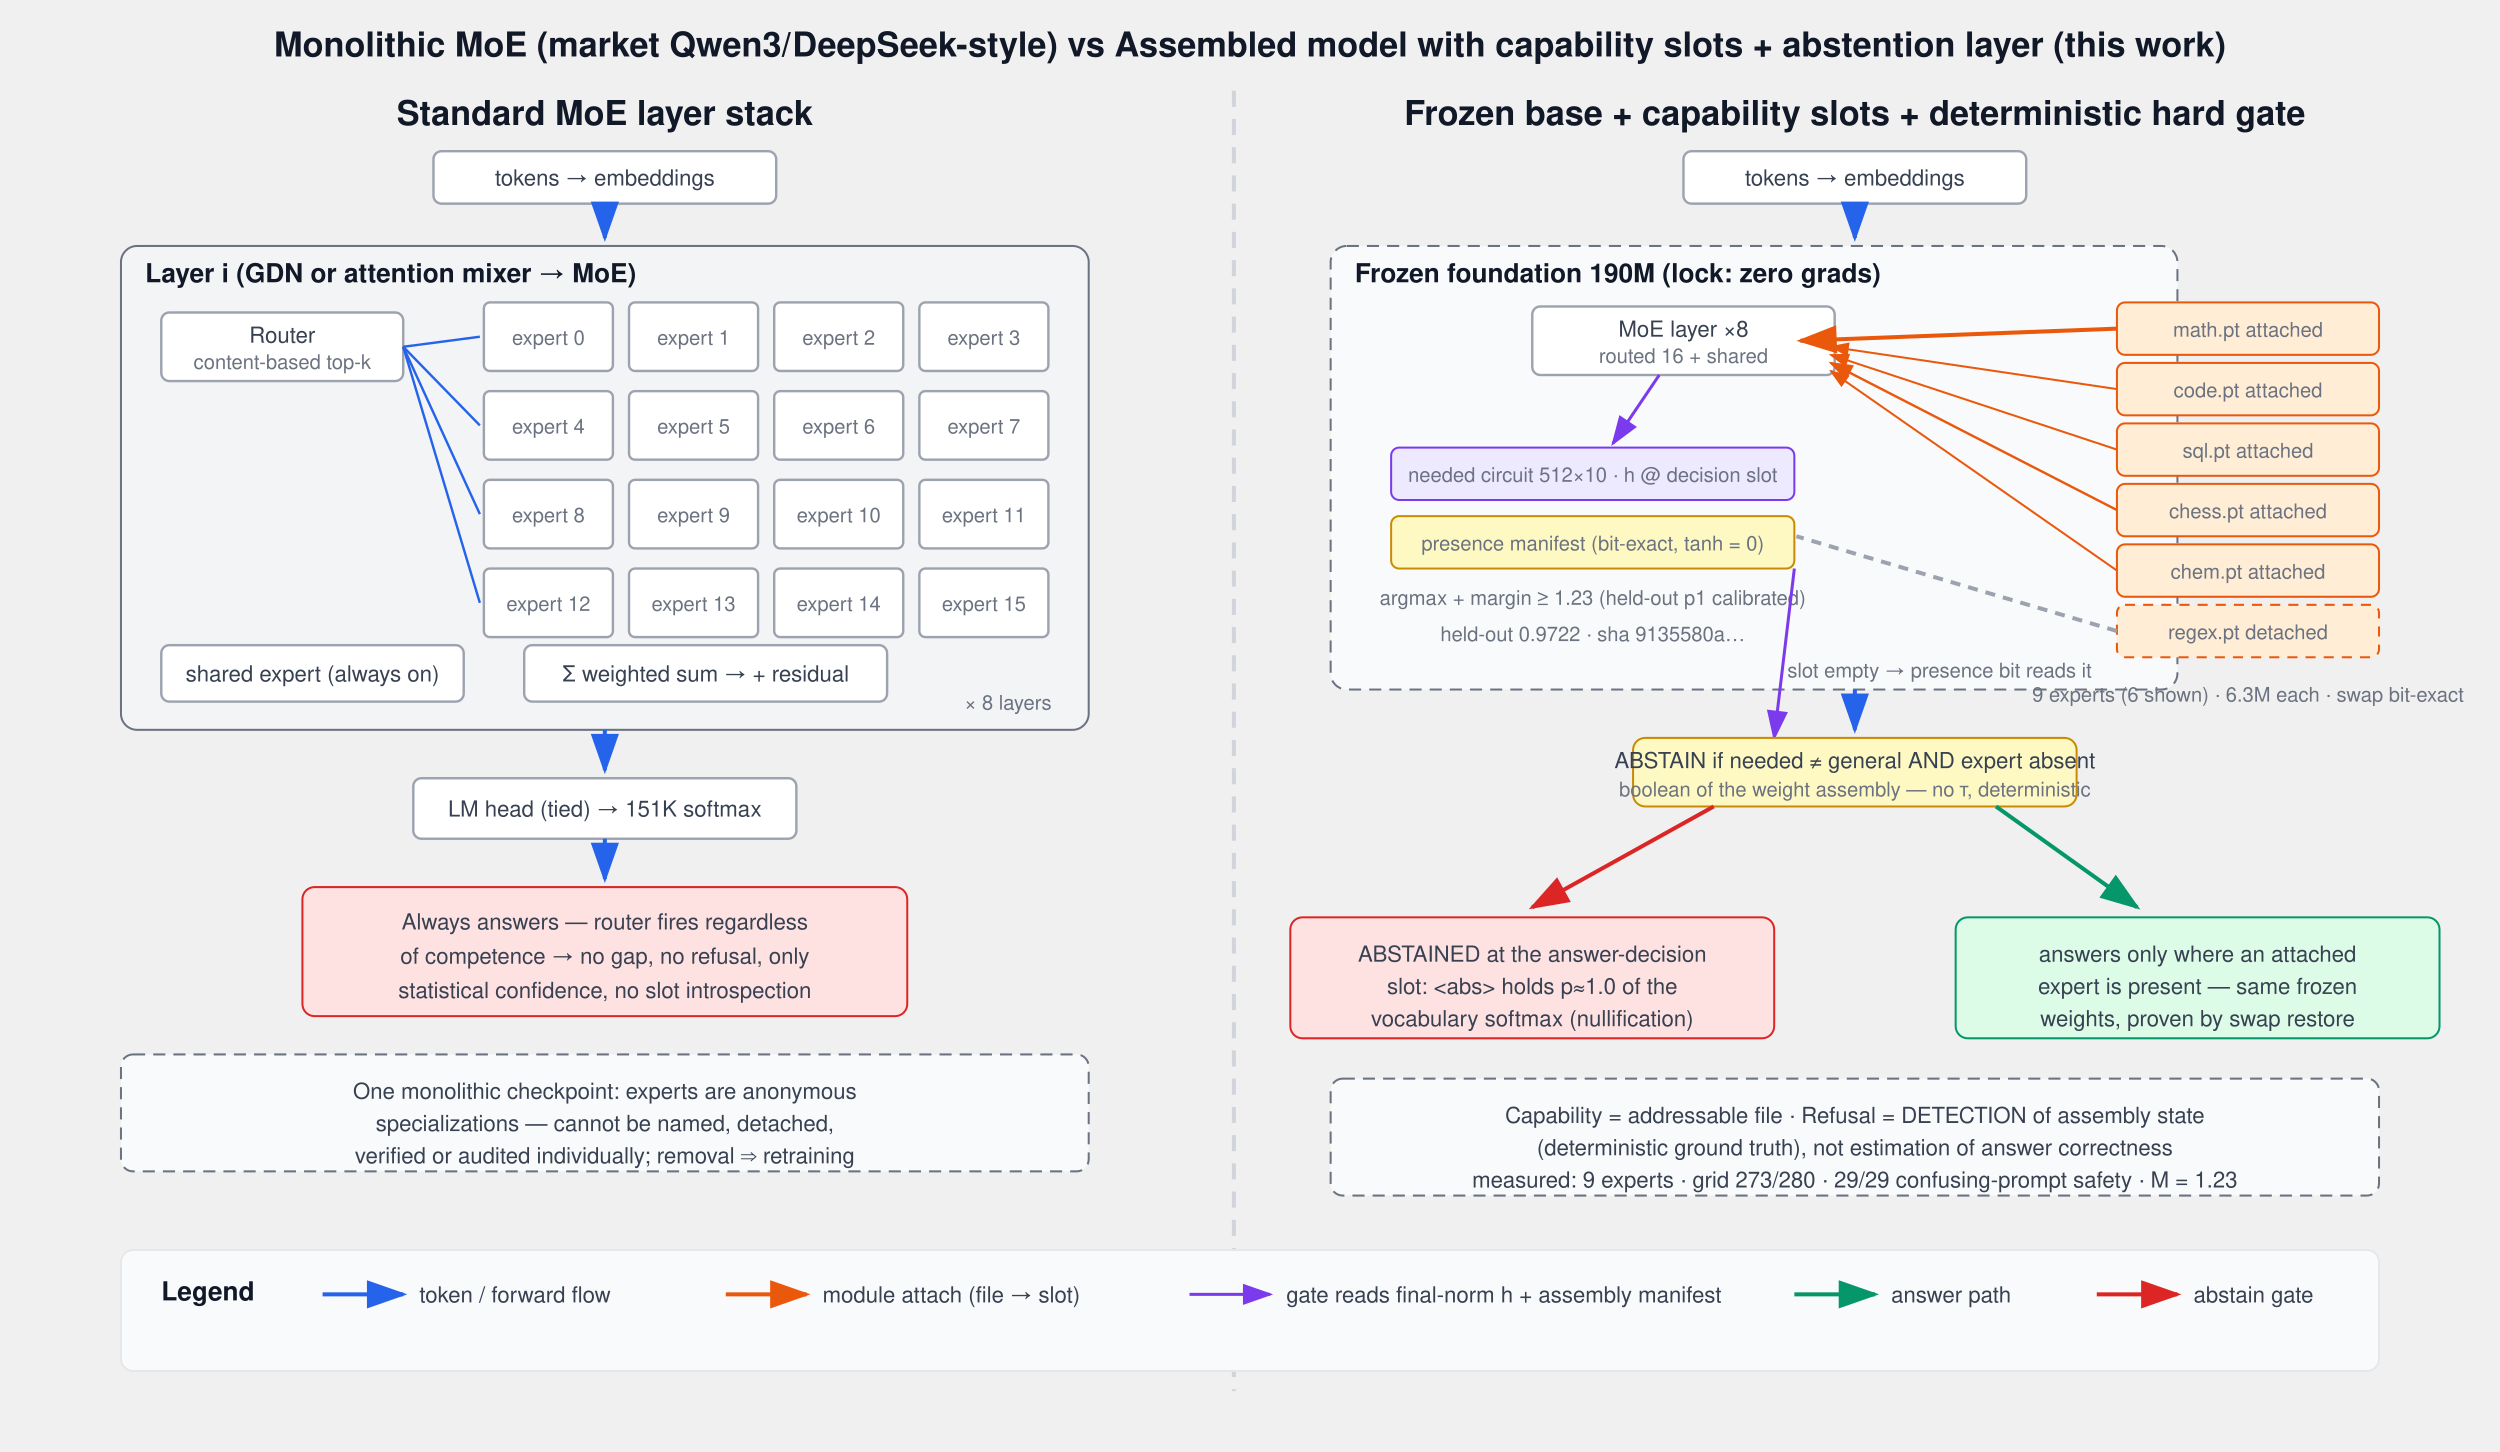
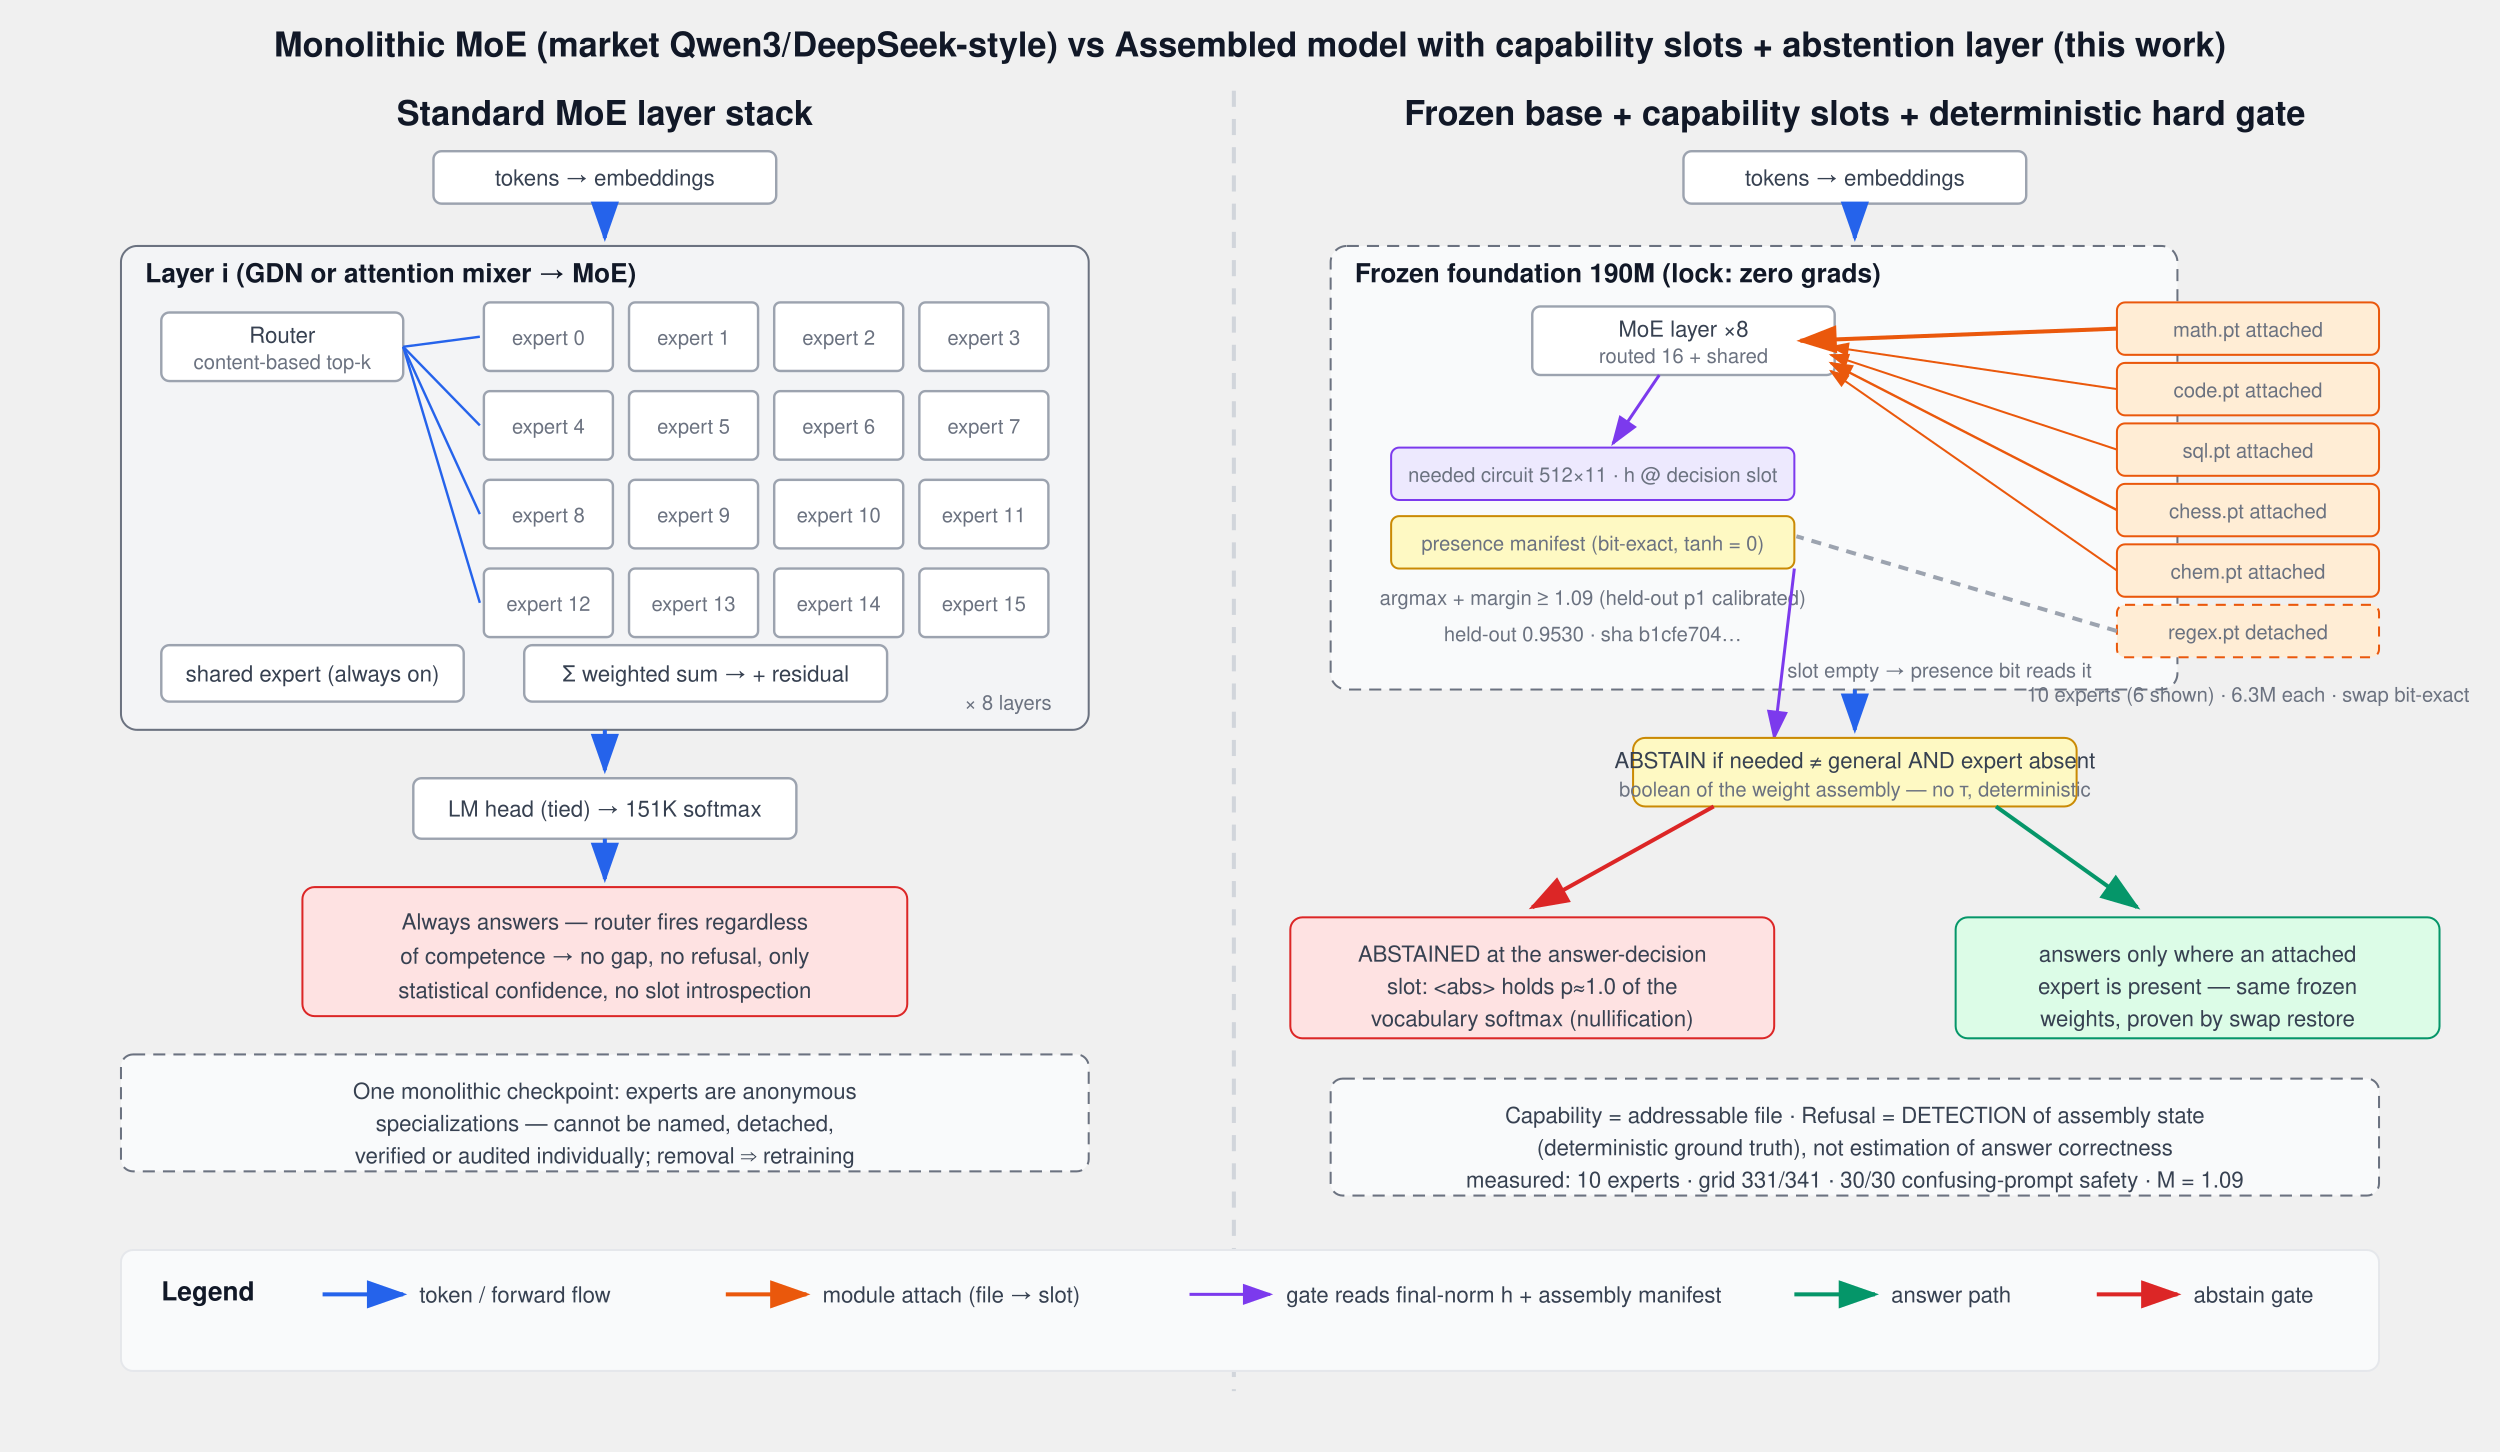
<svg xmlns="http://www.w3.org/2000/svg" viewBox="0 0 1240 720">
  <style>
 text{font-family:system-ui,Helvetica,sans-serif}
 .t{font-size:17px;font-weight:700;fill:#111827}
 .h{font-size:13px;font-weight:600;fill:#111827}
 .s{font-size:11px;fill:#374151}
 .xs{font-size:10px;fill:#6b7280}
 .box{fill:#ffffff;stroke:#9ca3af;stroke-width:1.2}
 .moe{fill:#f3f4f6;stroke:#6b7280}
 .froz{fill:#f9fafb;stroke:#6b7280;stroke-dasharray:6,4}
 .mod{fill:#ffedd5;stroke:#ea580c}
 .head{fill:#ede9fe;stroke:#7c3aed}
 .gate{fill:#fef9c3;stroke:#ca8a04}
 .ans{fill:#dcfce7;stroke:#059669}
 .abs{fill:#fee2e2;stroke:#dc2626}
</style>
  <defs>
    <marker id="ab" markerWidth="10" markerHeight="7" refX="9" refY="3.5" orient="auto">
      <path d="M0,0 L10,3.5 L0,7 z" fill="#2563eb" />
    </marker>
    <marker id="ao" markerWidth="10" markerHeight="7" refX="9" refY="3.5" orient="auto">
      <path d="M0,0 L10,3.5 L0,7 z" fill="#ea580c" />
    </marker>
    <marker id="ap" markerWidth="10" markerHeight="7" refX="9" refY="3.5" orient="auto">
      <path d="M0,0 L10,3.5 L0,7 z" fill="#7c3aed" />
    </marker>
    <marker id="ag" markerWidth="10" markerHeight="7" refX="9" refY="3.5" orient="auto">
      <path d="M0,0 L10,3.5 L0,7 z" fill="#059669" />
    </marker>
    <marker id="ar" markerWidth="10" markerHeight="7" refX="9" refY="3.5" orient="auto">
      <path d="M0,0 L10,3.5 L0,7 z" fill="#dc2626" />
    </marker>
  </defs>
  <text x="620" y="28" text-anchor="middle" class="t" font-size="19">Monolithic MoE (market Qwen3/DeepSeek-style)  vs  Assembled model with capability slots + abstention layer (this work)</text>
  <line x1="612" y1="45" x2="612" y2="690" stroke="#d1d5db" stroke-width="2" stroke-dasharray="8,6" />
  <text x="300" y="62" text-anchor="middle" class="t">Standard MoE layer stack</text>
  <rect x="215" y="75" width="170" height="26" class="box" rx="4" />
  <text x="300" y="92" text-anchor="middle" class="s">tokens → embeddings</text>
  <line x1="300" y1="101" x2="300" y2="118" stroke="#2563eb" stroke-width="2" marker-end="url(#ab)" />
  <rect x="60" y="122" width="480" height="240" class="moe" rx="8" />
  <text x="72" y="140" class="h">Layer i  (GDN or attention mixer → MoE)</text>
  <rect x="80" y="155" width="120" height="34" class="box" rx="4" />
  <text x="140" y="170" text-anchor="middle" class="s">Router</text>
  <text x="140" y="183" text-anchor="middle" class="xs">content-based top-k</text>
  <g>
    <rect x="240" y="150" width="64" height="34" class="box" rx="3" />
    <text x="272" y="171" text-anchor="middle" class="xs">expert 0</text>
    <rect x="312" y="150" width="64" height="34" class="box" rx="3" />
    <text x="344" y="171" text-anchor="middle" class="xs">expert 1</text>
    <rect x="384" y="150" width="64" height="34" class="box" rx="3" />
    <text x="416" y="171" text-anchor="middle" class="xs">expert 2</text>
    <rect x="456" y="150" width="64" height="34" class="box" rx="3" />
    <text x="488" y="171" text-anchor="middle" class="xs">expert 3</text>
    <rect x="240" y="194" width="64" height="34" class="box" rx="3" />
    <text x="272" y="215" text-anchor="middle" class="xs">expert 4</text>
    <rect x="312" y="194" width="64" height="34" class="box" rx="3" />
    <text x="344" y="215" text-anchor="middle" class="xs">expert 5</text>
    <rect x="384" y="194" width="64" height="34" class="box" rx="3" />
    <text x="416" y="215" text-anchor="middle" class="xs">expert 6</text>
    <rect x="456" y="194" width="64" height="34" class="box" rx="3" />
    <text x="488" y="215" text-anchor="middle" class="xs">expert 7</text>
    <rect x="240" y="238" width="64" height="34" class="box" rx="3" />
    <text x="272" y="259" text-anchor="middle" class="xs">expert 8</text>
    <rect x="312" y="238" width="64" height="34" class="box" rx="3" />
    <text x="344" y="259" text-anchor="middle" class="xs">expert 9</text>
    <rect x="384" y="238" width="64" height="34" class="box" rx="3" />
    <text x="416" y="259" text-anchor="middle" class="xs">expert 10</text>
    <rect x="456" y="238" width="64" height="34" class="box" rx="3" />
    <text x="488" y="259" text-anchor="middle" class="xs">expert 11</text>
    <rect x="240" y="282" width="64" height="34" class="box" rx="3" />
    <text x="272" y="303" text-anchor="middle" class="xs">expert 12</text>
    <rect x="312" y="282" width="64" height="34" class="box" rx="3" />
    <text x="344" y="303" text-anchor="middle" class="xs">expert 13</text>
    <rect x="384" y="282" width="64" height="34" class="box" rx="3" />
    <text x="416" y="303" text-anchor="middle" class="xs">expert 14</text>
    <rect x="456" y="282" width="64" height="34" class="box" rx="3" />
    <text x="488" y="303" text-anchor="middle" class="xs">expert 15</text>
  </g>
  <g stroke="#2563eb" stroke-width="1.2" fill="none">
    <line x1="200" y1="172" x2="238" y2="167" />
    <line x1="200" y1="172" x2="238" y2="211" />
    <line x1="200" y1="172" x2="238" y2="255" />
    <line x1="200" y1="172" x2="238" y2="299" />
  </g>
  <rect x="80" y="320" width="150" height="28" class="box" rx="4" />
  <text x="155" y="338" text-anchor="middle" class="s">shared expert (always on)</text>
  <rect x="260" y="320" width="180" height="28" class="box" rx="4" />
  <text x="350" y="338" text-anchor="middle" class="s">Σ weighted sum → + residual</text>
  <text x="500" y="352" text-anchor="middle" class="xs">× 8 layers</text>
  <line x1="300" y1="362" x2="300" y2="382" stroke="#2563eb" stroke-width="2" marker-end="url(#ab)" />
  <rect x="205" y="386" width="190" height="30" class="box" rx="4" />
  <text x="300" y="405" text-anchor="middle" class="s">LM head (tied) → 151K softmax</text>
  <line x1="300" y1="416" x2="300" y2="436" stroke="#2563eb" stroke-width="2" marker-end="url(#ab)" />
  <rect x="150" y="440" width="300" height="64" class="abs" rx="6" />
  <text x="300" y="461" text-anchor="middle" class="s" fill="#991b1b">Always answers — router fires regardless</text>
  <text x="300" y="478" text-anchor="middle" class="s" fill="#991b1b">of competence → no gap, no refusal, only</text>
  <text x="300" y="495" text-anchor="middle" class="s" fill="#991b1b">statistical confidence, no slot introspection</text>
  <rect x="60" y="523" width="480" height="58" class="froz" rx="6" />
  <text x="300" y="545" text-anchor="middle" class="s">One monolithic checkpoint: experts are anonymous</text>
  <text x="300" y="561" text-anchor="middle" class="s">specializations — cannot be named, detached,</text>
  <text x="300" y="577" text-anchor="middle" class="s">verified or audited individually; removal ⇒ retraining</text>
  <text x="920" y="62" text-anchor="middle" class="t">Frozen base + capability slots + deterministic hard gate</text>
  <rect x="835" y="75" width="170" height="26" class="box" rx="4" />
  <text x="920" y="92" text-anchor="middle" class="s">tokens → embeddings</text>
  <line x1="920" y1="101" x2="920" y2="118" stroke="#2563eb" stroke-width="2" marker-end="url(#ab)" />
  <rect x="660" y="122" width="420" height="220" class="froz" rx="8" />
  <text x="672" y="140" class="h">Frozen foundation 190M (lock: zero grads)</text>
  <rect x="760" y="152" width="150" height="34" class="box" rx="4" />
  <text x="835" y="167" text-anchor="middle" class="s">MoE layer ×8</text>
  <text x="835" y="180" text-anchor="middle" class="xs">routed 16 + shared</text>
  <g>
    <rect x="690" y="222" width="200" height="26" class="head" rx="4" />
-     <text x="790" y="239" text-anchor="middle" class="xs">needed circuit 512×10 · h @ decision slot</text>
+     <text x="790" y="239" text-anchor="middle" class="xs">needed circuit 512×11 · h @ decision slot</text>
    <rect x="690" y="256" width="200" height="26" class="gate" rx="4" />
    <text x="790" y="273" text-anchor="middle" class="xs">presence manifest (bit-exact, tanh = 0)</text>
-     <text x="790" y="300" text-anchor="middle" class="xs">argmax + margin ≥ 1.23 (held-out p1 calibrated)</text>
-     <text x="790" y="318" text-anchor="middle" class="xs">held-out 0.9722 · sha 9135580a…</text>
+     <text x="790" y="300" text-anchor="middle" class="xs">argmax + margin ≥ 1.09 (held-out p1 calibrated)</text>
+     <text x="790" y="318" text-anchor="middle" class="xs">held-out 0.9530 · sha b1cfe704…</text>
  </g>
  <line x1="823" y1="186" x2="800" y2="220" stroke="#7c3aed" stroke-width="1.5" marker-end="url(#ap)" />
  <g>
    <rect x="1050" y="150" width="130" height="26" class="mod" rx="4" />
    <text x="1115" y="167" text-anchor="middle" class="xs">math.pt  attached</text>
    <rect x="1050" y="180" width="130" height="26" class="mod" rx="4" />
    <text x="1115" y="197" text-anchor="middle" class="xs">code.pt  attached</text>
    <rect x="1050" y="210" width="130" height="26" class="mod" rx="4" />
    <text x="1115" y="227" text-anchor="middle" class="xs">sql.pt  attached</text>
    <rect x="1050" y="240" width="130" height="26" class="mod" rx="4" />
    <text x="1115" y="257" text-anchor="middle" class="xs">chess.pt  attached</text>
    <rect x="1050" y="270" width="130" height="26" class="mod" rx="4" />
    <text x="1115" y="287" text-anchor="middle" class="xs">chem.pt  attached</text>
    <rect x="1050" y="300" width="130" height="26" class="mod" rx="4" stroke-dasharray="5,4" />
    <text x="1115" y="317" text-anchor="middle" class="xs" fill="#b45309">regex.pt  detached</text>
  </g>
  <line x1="1050" y1="163" x2="893" y2="169" stroke="#ea580c" stroke-width="2" marker-end="url(#ao)" />
  <line x1="1050" y1="193" x2="908" y2="172" stroke="#ea580c" stroke-width="1" marker-end="url(#ao)" />
  <line x1="1050" y1="223" x2="908" y2="176" stroke="#ea580c" stroke-width="1" marker-end="url(#ao)" />
  <line x1="1050" y1="253" x2="908" y2="180" stroke="#ea580c" stroke-width="1.2" marker-end="url(#ao)" />
  <line x1="1050" y1="283" x2="908" y2="184" stroke="#ea580c" stroke-width="1" marker-end="url(#ao)" />
  <line x1="1050" y1="313" x2="891" y2="266" stroke="#9ca3af" stroke-width="2" stroke-dasharray="5,4" />
  <text x="962" y="336" text-anchor="middle" class="xs" fill="#6b7280">slot empty → presence bit reads it</text>
-   <text x="1115" y="348" text-anchor="middle" class="xs">9 experts (6 shown) · 6.3M each · swap bit-exact</text>
+   <text x="1115" y="348" text-anchor="middle" class="xs">10 experts (6 shown) · 6.3M each · swap bit-exact</text>
  <line x1="920" y1="342" x2="920" y2="362" stroke="#2563eb" stroke-width="2" marker-end="url(#ab)" />
  <line x1="890" y1="282" x2="880" y2="366" stroke="#7c3aed" stroke-width="1.5" marker-end="url(#ap)" />
  <rect x="810" y="366" width="220" height="34" class="gate" rx="6" />
  <text x="920" y="381" text-anchor="middle" class="s">ABSTAIN if needed ≠ general AND expert absent</text>
  <text x="920" y="395" text-anchor="middle" class="xs">boolean of the weight assembly — no τ, deterministic</text>
  <line x1="850" y1="400" x2="760" y2="450" stroke="#dc2626" stroke-width="2" marker-end="url(#ar)" />
  <line x1="990" y1="400" x2="1060" y2="450" stroke="#059669" stroke-width="2" marker-end="url(#ag)" />
  <rect x="640" y="455" width="240" height="60" class="abs" rx="6" />
  <text x="760" y="477" text-anchor="middle" class="s" fill="#991b1b">ABSTAINED at the answer-decision</text>
  <text x="760" y="493" text-anchor="middle" class="s" fill="#991b1b">slot: &lt;abs&gt; holds p≈1.0 of the</text>
  <text x="760" y="509" text-anchor="middle" class="s" fill="#991b1b">vocabulary softmax (nullification)</text>
  <rect x="970" y="455" width="240" height="60" class="ans" rx="6" />
  <text x="1090" y="477" text-anchor="middle" class="s" fill="#065f46">answers only where an attached</text>
  <text x="1090" y="493" text-anchor="middle" class="s" fill="#065f46">expert is present — same frozen</text>
  <text x="1090" y="509" text-anchor="middle" class="s" fill="#065f46">weights, proven by swap restore</text>
  <rect x="660" y="535" width="520" height="58" class="froz" rx="6" />
  <text x="920" y="557" text-anchor="middle" class="s">Capability = addressable file · Refusal = DETECTION of assembly state</text>
  <text x="920" y="573" text-anchor="middle" class="s">(deterministic ground truth), not estimation of answer correctness</text>
-   <text x="920" y="589" text-anchor="middle" class="s">measured: 9 experts · grid 273/280 · 29/29 confusing-prompt safety · M = 1.23</text>
+   <text x="920" y="589" text-anchor="middle" class="s">measured: 10 experts · grid 331/341 · 30/30 confusing-prompt safety · M = 1.09</text>
  <rect x="60" y="620" width="1120" height="60" fill="#f9fafb" stroke="#e5e7eb" rx="6" />
  <text x="80" y="645" class="h">Legend</text>
  <line x1="160" y1="642" x2="200" y2="642" stroke="#2563eb" stroke-width="2" marker-end="url(#ab)" />
  <text x="208" y="646" class="s">token / forward flow</text>
  <line x1="360" y1="642" x2="400" y2="642" stroke="#ea580c" stroke-width="2" marker-end="url(#ao)" />
  <text x="408" y="646" class="s">module attach (file → slot)</text>
  <line x1="590" y1="642" x2="630" y2="642" stroke="#7c3aed" stroke-width="1.5" marker-end="url(#ap)" />
  <text x="638" y="646" class="s">gate reads final-norm h + assembly manifest</text>
  <line x1="890" y1="642" x2="930" y2="642" stroke="#059669" stroke-width="2" marker-end="url(#ag)" />
  <text x="938" y="646" class="s">answer path</text>
  <line x1="1040" y1="642" x2="1080" y2="642" stroke="#dc2626" stroke-width="2" marker-end="url(#ar)" />
  <text x="1088" y="646" class="s">abstain gate</text>
</svg>
